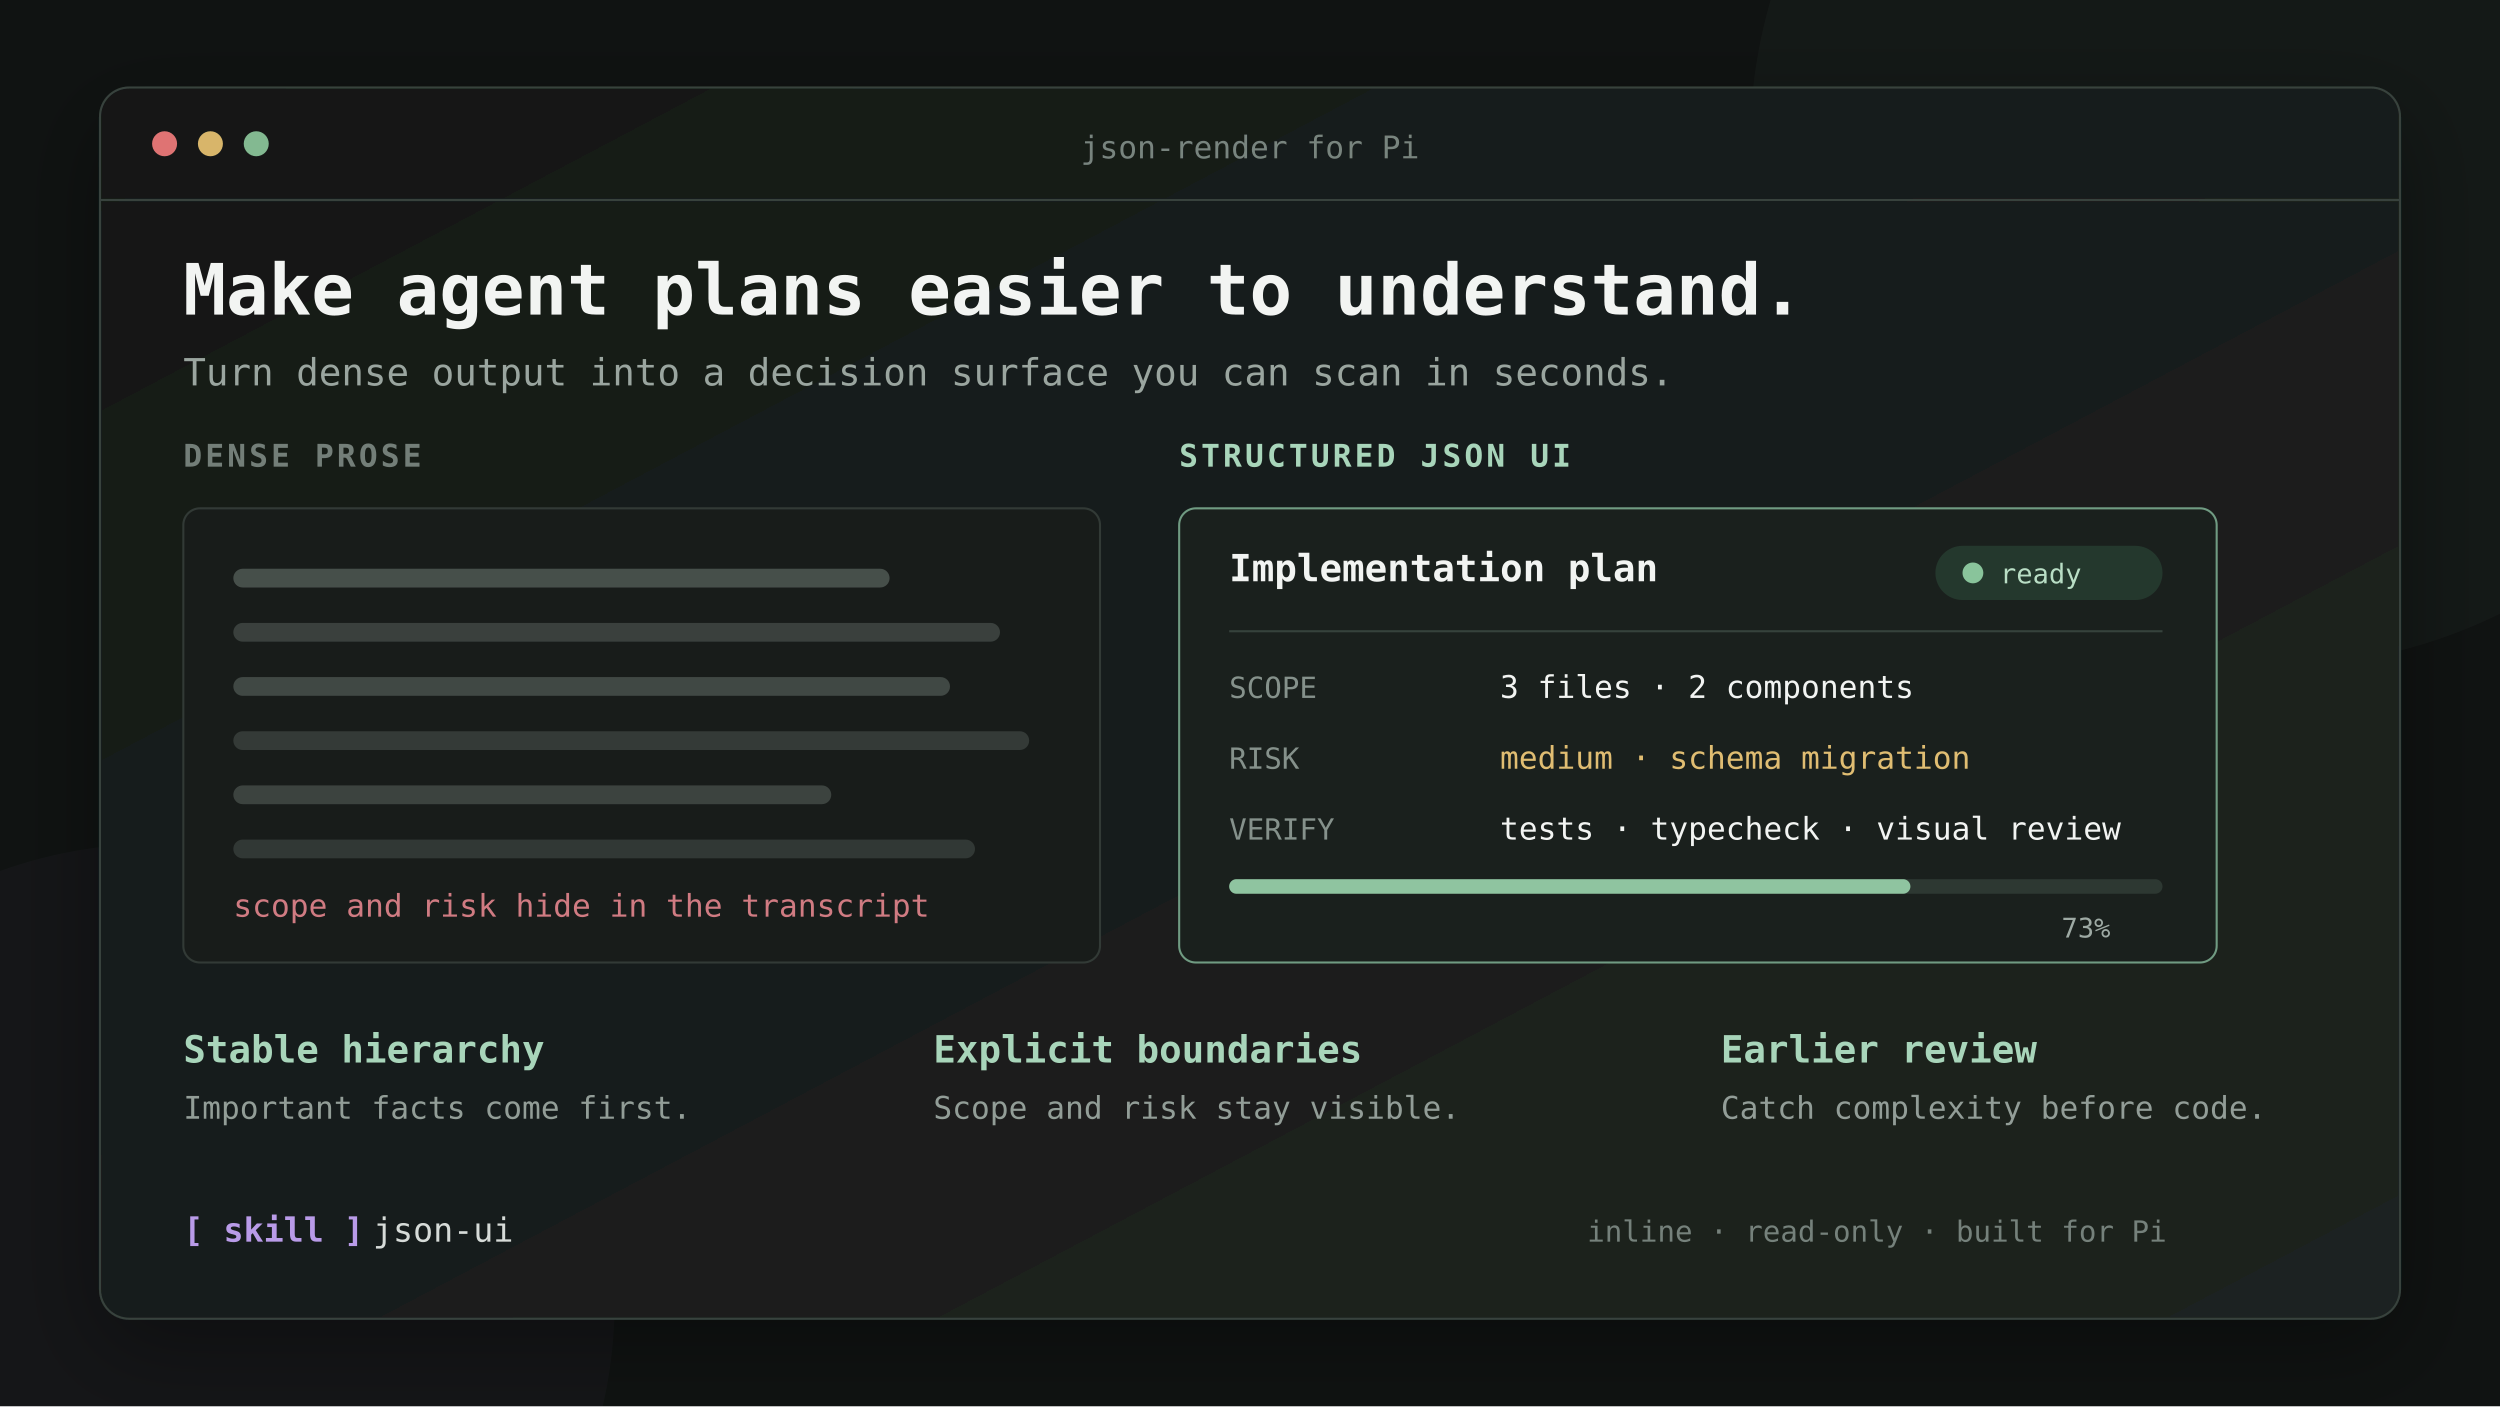
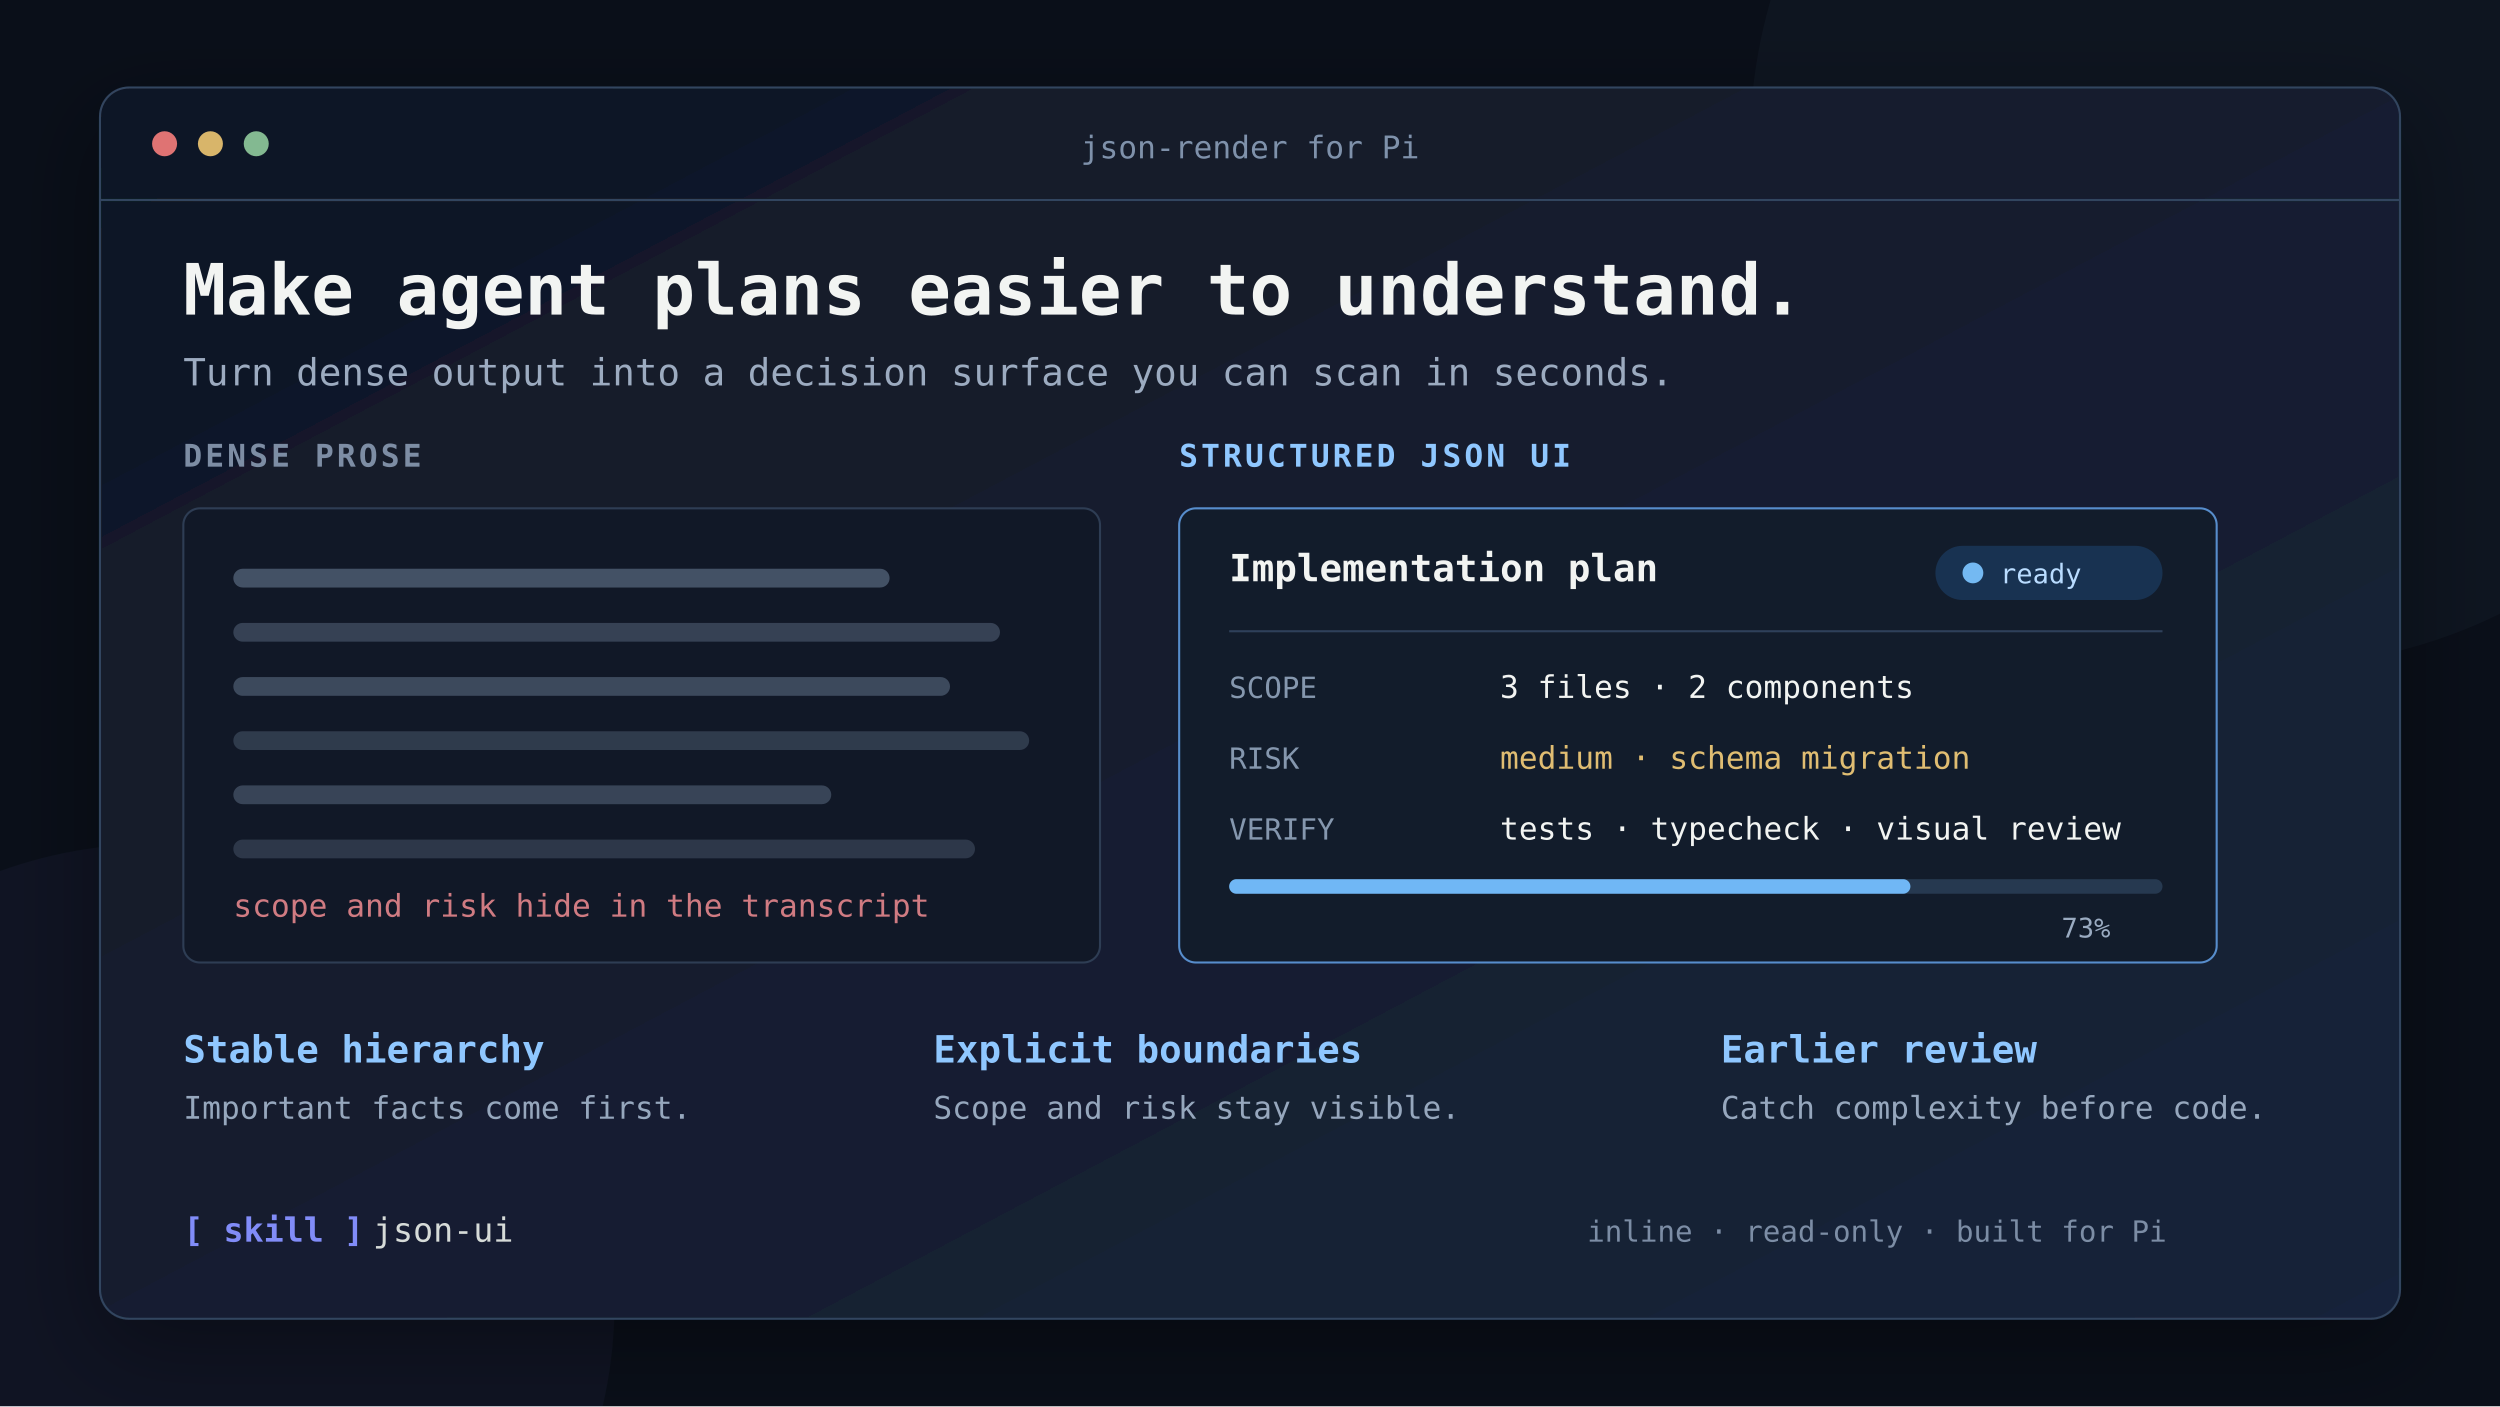
<svg xmlns="http://www.w3.org/2000/svg" width="1200" height="675" viewBox="0 0 1200 675" role="img" aria-labelledby="title desc">
  <defs>
    <linearGradient id="bg" x1="0" y1="0" x2="1" y2="1">
-       <stop offset="0" stop-color="#151817" />
-       <stop offset="1" stop-color="#1d2320" />
+       <stop offset="0" stop-color="#101725" />
+       <stop offset="1" stop-color="#18243a" />
    </linearGradient>
    <filter id="shadow" x="-20%" y="-20%" width="140%" height="140%">
      <feDropShadow dx="0" dy="14" stdDeviation="22" flood-color="#000" flood-opacity=".35" />
    </filter>
  </defs>
-   <rect width="1200" height="675" fill="#101312" />
-   <circle cx="1090" cy="70" r="250" fill="#a8d5ba" opacity=".035" />
-   <circle cx="75" cy="625" r="220" fill="#b99be8" opacity=".03" />
+   <rect width="1200" height="675" fill="#0a0f19" />
+   <circle cx="1090" cy="70" r="250" fill="#8fc7ff" opacity=".035" />
+   <circle cx="75" cy="625" r="220" fill="#818cf8" opacity=".045" />
  <g filter="url(#shadow)">
-     <rect x="48" y="42" width="1104" height="591" rx="14" fill="url(#bg)" stroke="#38433e" />
-     <path d="M48 96h1104" stroke="#38433e" />
+     <rect x="48" y="42" width="1104" height="591" rx="14" fill="url(#bg)" stroke="#33445e" />
+     <path d="M48 96h1104" stroke="#33445e" />
    <circle cx="79" cy="69" r="6" fill="#df7373" />
    <circle cx="101" cy="69" r="6" fill="#d8b56b" />
    <circle cx="123" cy="69" r="6" fill="#83b991" />
-     <text x="600" y="76" text-anchor="middle" fill="#78847e" font-family="ui-monospace, SFMono-Regular, Menlo, Consolas, monospace" font-size="15">json-render for Pi</text>
+     <text x="600" y="76" text-anchor="middle" fill="#7f91aa" font-family="ui-monospace, SFMono-Regular, Menlo, Consolas, monospace" font-size="15">json-render for Pi</text>
  </g>
  <g font-family="ui-monospace, SFMono-Regular, Menlo, Consolas, monospace">
    <text x="88" y="151" fill="#f2f4f2" font-size="34" font-weight="700">Make agent plans easier to understand.</text>
-     <text x="88" y="185" fill="#9aa59f" font-size="18">Turn dense output into a decision surface you can scan in seconds.</text>
+     <text x="88" y="185" fill="#9cabc0" font-size="18">Turn dense output into a decision surface you can scan in seconds.</text>
    <g transform="translate(88 224)">
-       <text x="0" y="0" fill="#737e78" font-size="15" font-weight="700" letter-spacing="1.5">DENSE PROSE</text>
-       <rect x="0" y="20" width="440" height="218" rx="8" fill="#181c1a" stroke="#323a36" />
-       <rect x="24" y="49" width="315" height="9" rx="4.5" fill="#68736d" opacity=".58" />
-       <rect x="24" y="75" width="368" height="9" rx="4.5" fill="#68736d" opacity=".42" />
-       <rect x="24" y="101" width="344" height="9" rx="4.5" fill="#68736d" opacity=".5" />
-       <rect x="24" y="127" width="382" height="9" rx="4.5" fill="#68736d" opacity=".35" />
-       <rect x="24" y="153" width="287" height="9" rx="4.5" fill="#68736d" opacity=".45" />
-       <rect x="24" y="179" width="356" height="9" rx="4.5" fill="#68736d" opacity=".32" />
+       <text x="0" y="0" fill="#7d8da4" font-size="15" font-weight="700" letter-spacing="1.5">DENSE PROSE</text>
+       <rect x="0" y="20" width="440" height="218" rx="8" fill="#111827" stroke="#2e3d54" />
+       <rect x="24" y="49" width="315" height="9" rx="4.5" fill="#687a92" opacity=".58" />
+       <rect x="24" y="75" width="368" height="9" rx="4.5" fill="#687a92" opacity=".42" />
+       <rect x="24" y="101" width="344" height="9" rx="4.5" fill="#687a92" opacity=".5" />
+       <rect x="24" y="127" width="382" height="9" rx="4.5" fill="#687a92" opacity=".35" />
+       <rect x="24" y="153" width="287" height="9" rx="4.5" fill="#687a92" opacity=".45" />
+       <rect x="24" y="179" width="356" height="9" rx="4.5" fill="#687a92" opacity=".32" />
      <text x="24" y="216" fill="#d07b82" font-size="15">scope and risk hide in the transcript</text>
    </g>
    <g transform="translate(566 224)">
-       <text x="0" y="0" fill="#a8d5ba" font-size="15" font-weight="700" letter-spacing="1.5">STRUCTURED JSON UI</text>
-       <rect x="0" y="20" width="498" height="218" rx="8" fill="#1a201d" stroke="#709b82" />
+       <text x="0" y="0" fill="#8fc7ff" font-size="15" font-weight="700" letter-spacing="1.5">STRUCTURED JSON UI</text>
+       <rect x="0" y="20" width="498" height="218" rx="8" fill="#121c2b" stroke="#578dcc" />
      <text x="24" y="55" fill="#f2f4f2" font-size="18" font-weight="700">Implementation plan</text>
-       <rect x="363" y="38" width="109" height="26" rx="13" fill="#24382d" />
-       <circle cx="381" cy="51" r="5" fill="#89c49b" />
-       <text x="394" y="56" fill="#b9dec5" font-size="13">ready</text>
-       <path d="M24 79h448" stroke="#36423c" />
-       <text x="24" y="111" fill="#85918b" font-size="14">SCOPE</text>
+       <rect x="363" y="38" width="109" height="26" rx="13" fill="#183251" />
+       <circle cx="381" cy="51" r="5" fill="#74b9f2" />
+       <text x="394" y="56" fill="#b9dcff" font-size="13">ready</text>
+       <path d="M24 79h448" stroke="#2e405a" />
+       <text x="24" y="111" fill="#8597ae" font-size="14">SCOPE</text>
      <text x="154" y="111" fill="#f2f4f2" font-size="15">3 files · 2 components</text>
-       <text x="24" y="145" fill="#85918b" font-size="14">RISK</text>
+       <text x="24" y="145" fill="#8597ae" font-size="14">RISK</text>
      <text x="154" y="145" fill="#e0bd72" font-size="15">medium · schema migration</text>
-       <text x="24" y="179" fill="#85918b" font-size="14">VERIFY</text>
+       <text x="24" y="179" fill="#8597ae" font-size="14">VERIFY</text>
      <text x="154" y="179" fill="#f2f4f2" font-size="15">tests · typecheck · visual review</text>
-       <rect x="24" y="198" width="448" height="7" rx="3.5" fill="#2d3832" />
-       <rect x="24" y="198" width="327" height="7" rx="3.5" fill="#8fc4a0" />
-       <text x="447" y="226" text-anchor="end" fill="#9eaaa4" font-size="13">73%</text>
+       <rect x="24" y="198" width="448" height="7" rx="3.5" fill="#263950" />
+       <rect x="24" y="198" width="327" height="7" rx="3.5" fill="#70b7f5" />
+       <text x="447" y="226" text-anchor="end" fill="#9aabc1" font-size="13">73%</text>
    </g>
    <g transform="translate(88 510)">
      <g>
-         <text x="0" y="0" fill="#a8d5ba" font-size="18" font-weight="700">Stable hierarchy</text>
-         <text x="0" y="27" fill="#929d97" font-size="15">Important facts come first.</text>
+         <text x="0" y="0" fill="#8fc7ff" font-size="18" font-weight="700">Stable hierarchy</text>
+         <text x="0" y="27" fill="#96a7bd" font-size="15">Important facts come first.</text>
      </g>
      <g transform="translate(360 0)">
-         <text x="0" y="0" fill="#a8d5ba" font-size="18" font-weight="700">Explicit boundaries</text>
-         <text x="0" y="27" fill="#929d97" font-size="15">Scope and risk stay visible.</text>
+         <text x="0" y="0" fill="#8fc7ff" font-size="18" font-weight="700">Explicit boundaries</text>
+         <text x="0" y="27" fill="#96a7bd" font-size="15">Scope and risk stay visible.</text>
      </g>
      <g transform="translate(738 0)">
-         <text x="0" y="0" fill="#a8d5ba" font-size="18" font-weight="700">Earlier review</text>
-         <text x="0" y="27" fill="#929d97" font-size="15">Catch complexity before code.</text>
+         <text x="0" y="0" fill="#8fc7ff" font-size="18" font-weight="700">Earlier review</text>
+         <text x="0" y="27" fill="#96a7bd" font-size="15">Catch complexity before code.</text>
      </g>
    </g>
-     <text x="88" y="596" fill="#b99be8" font-size="16" font-weight="700">[ skill ]</text>
+     <text x="88" y="596" fill="#818cf8" font-size="16" font-weight="700">[ skill ]</text>
    <text x="179" y="596" fill="#d6dbd8" font-size="16">json-ui</text>
-     <text x="1040" y="596" text-anchor="end" fill="#75817b" font-size="14">inline · read-only · built for Pi</text>
+     <text x="1040" y="596" text-anchor="end" fill="#7c8da5" font-size="14">inline · read-only · built for Pi</text>
  </g>
</svg>
